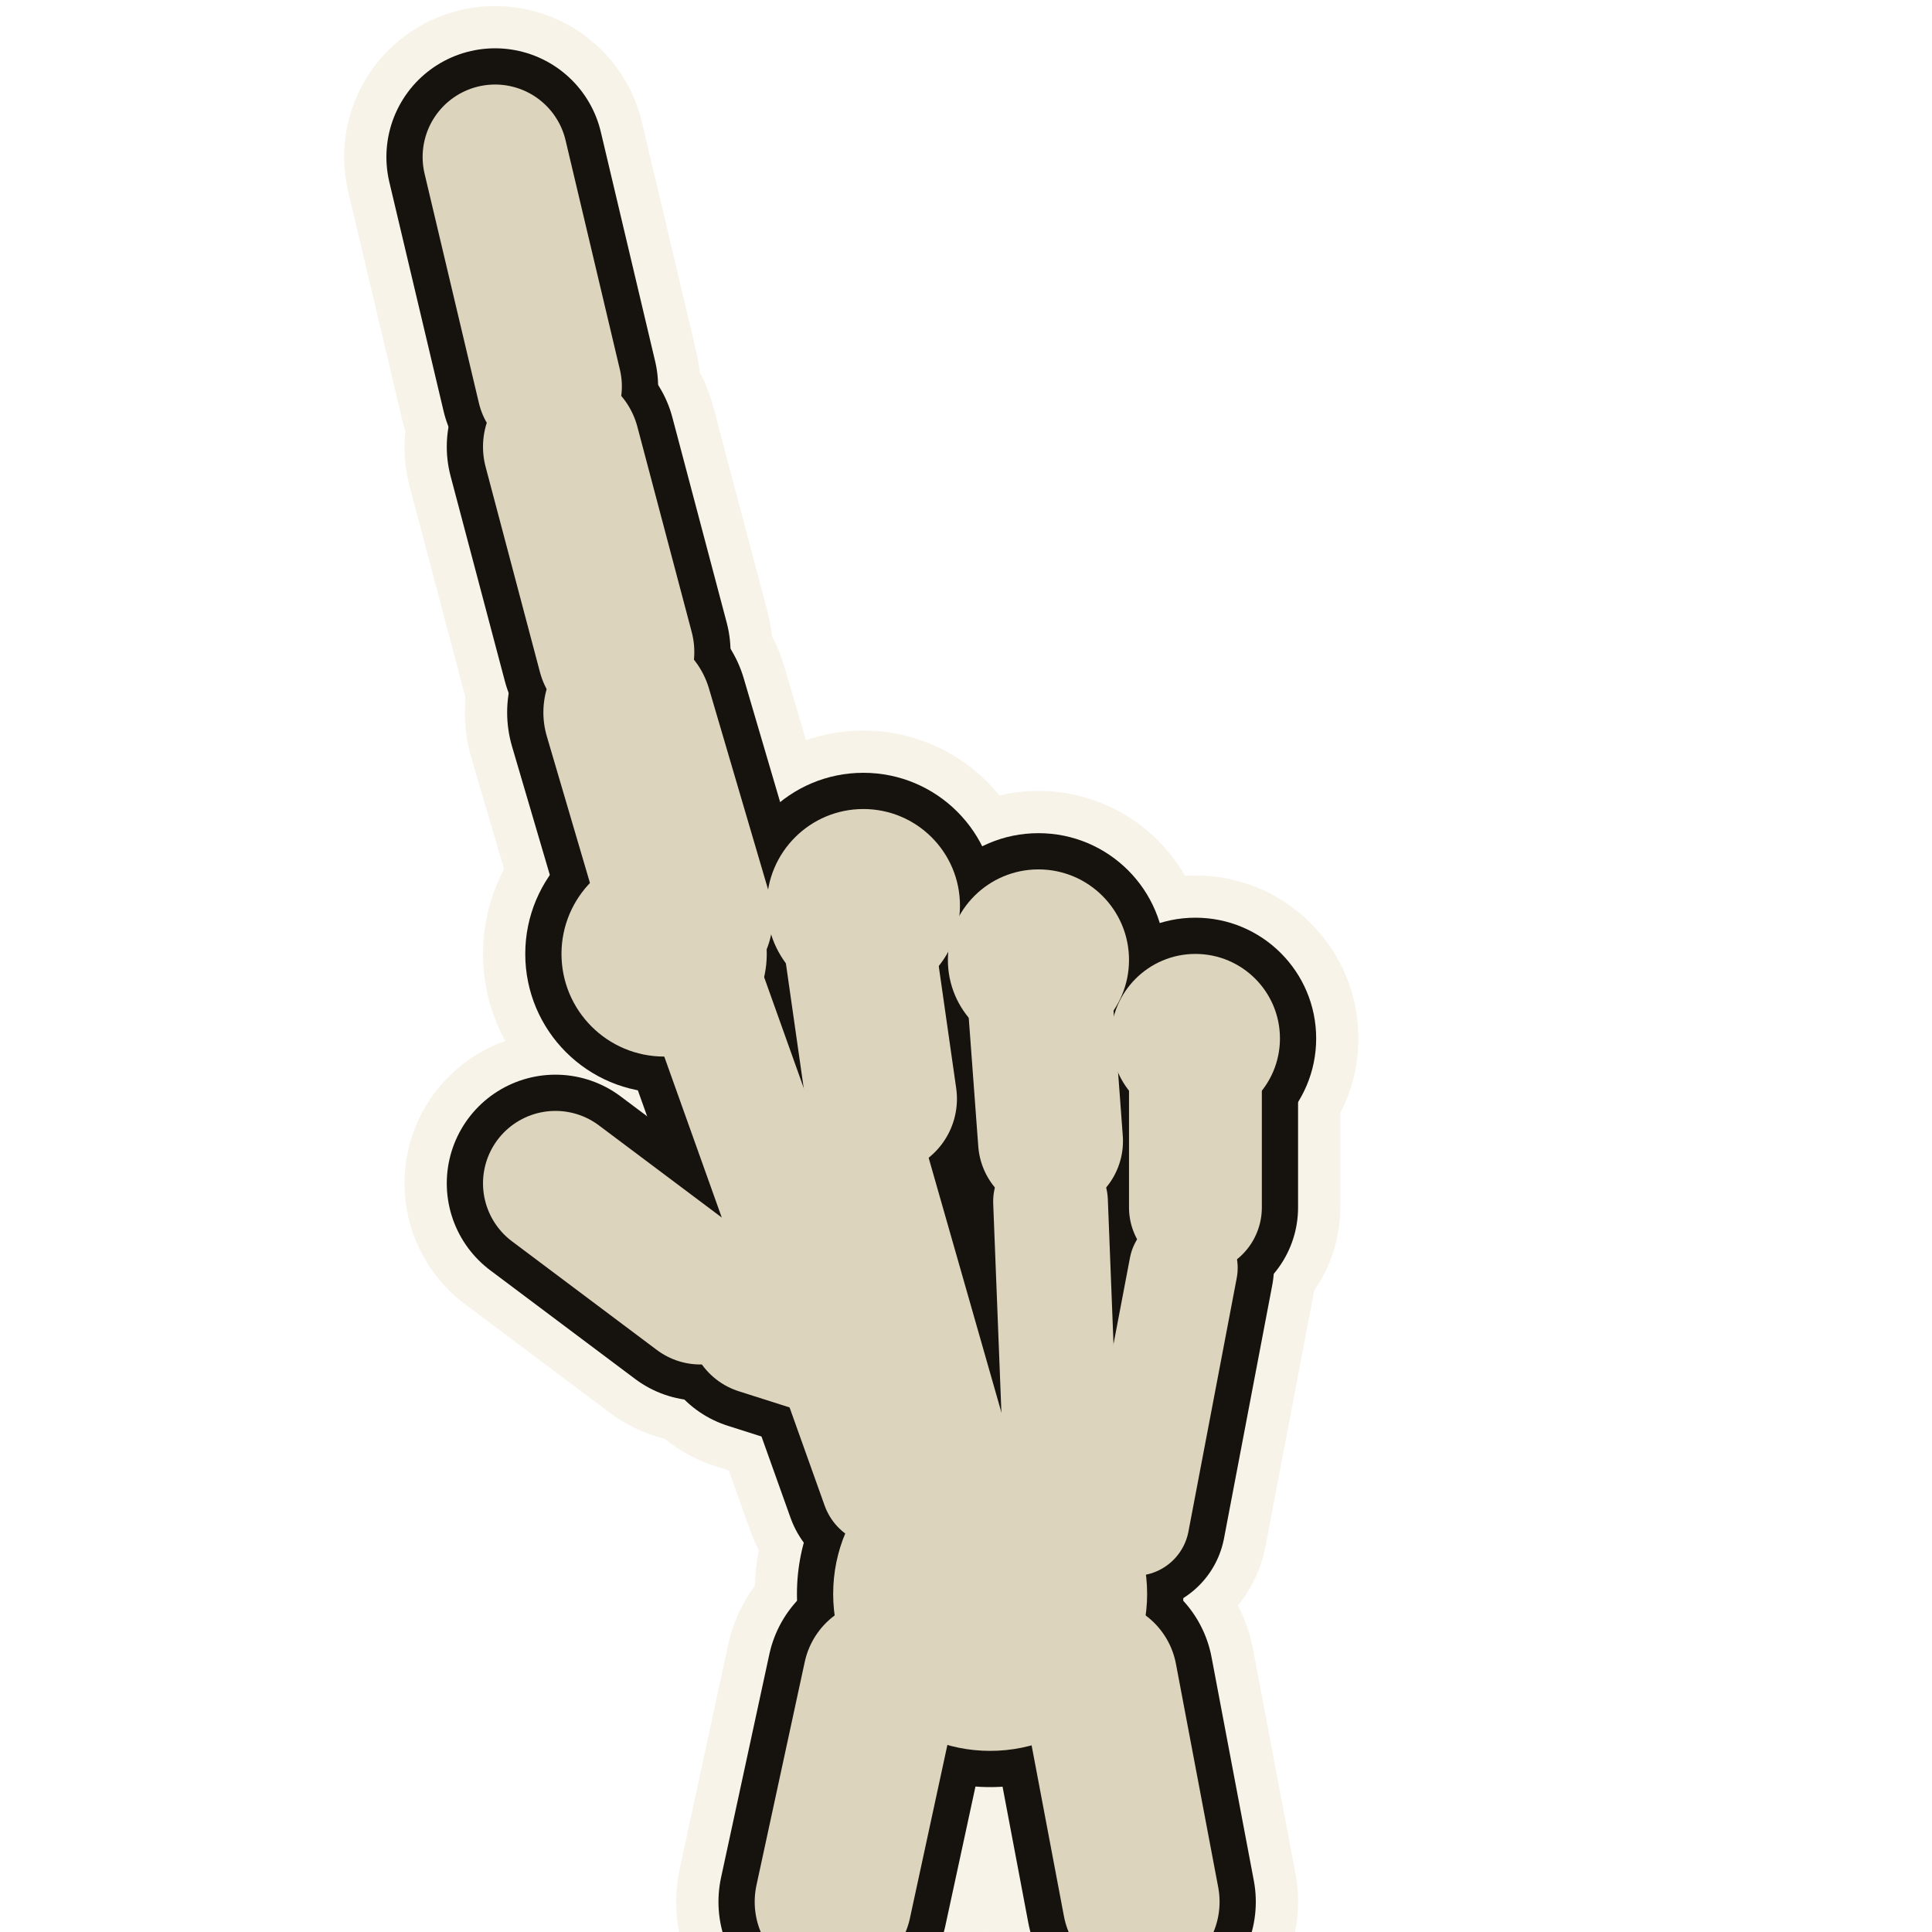
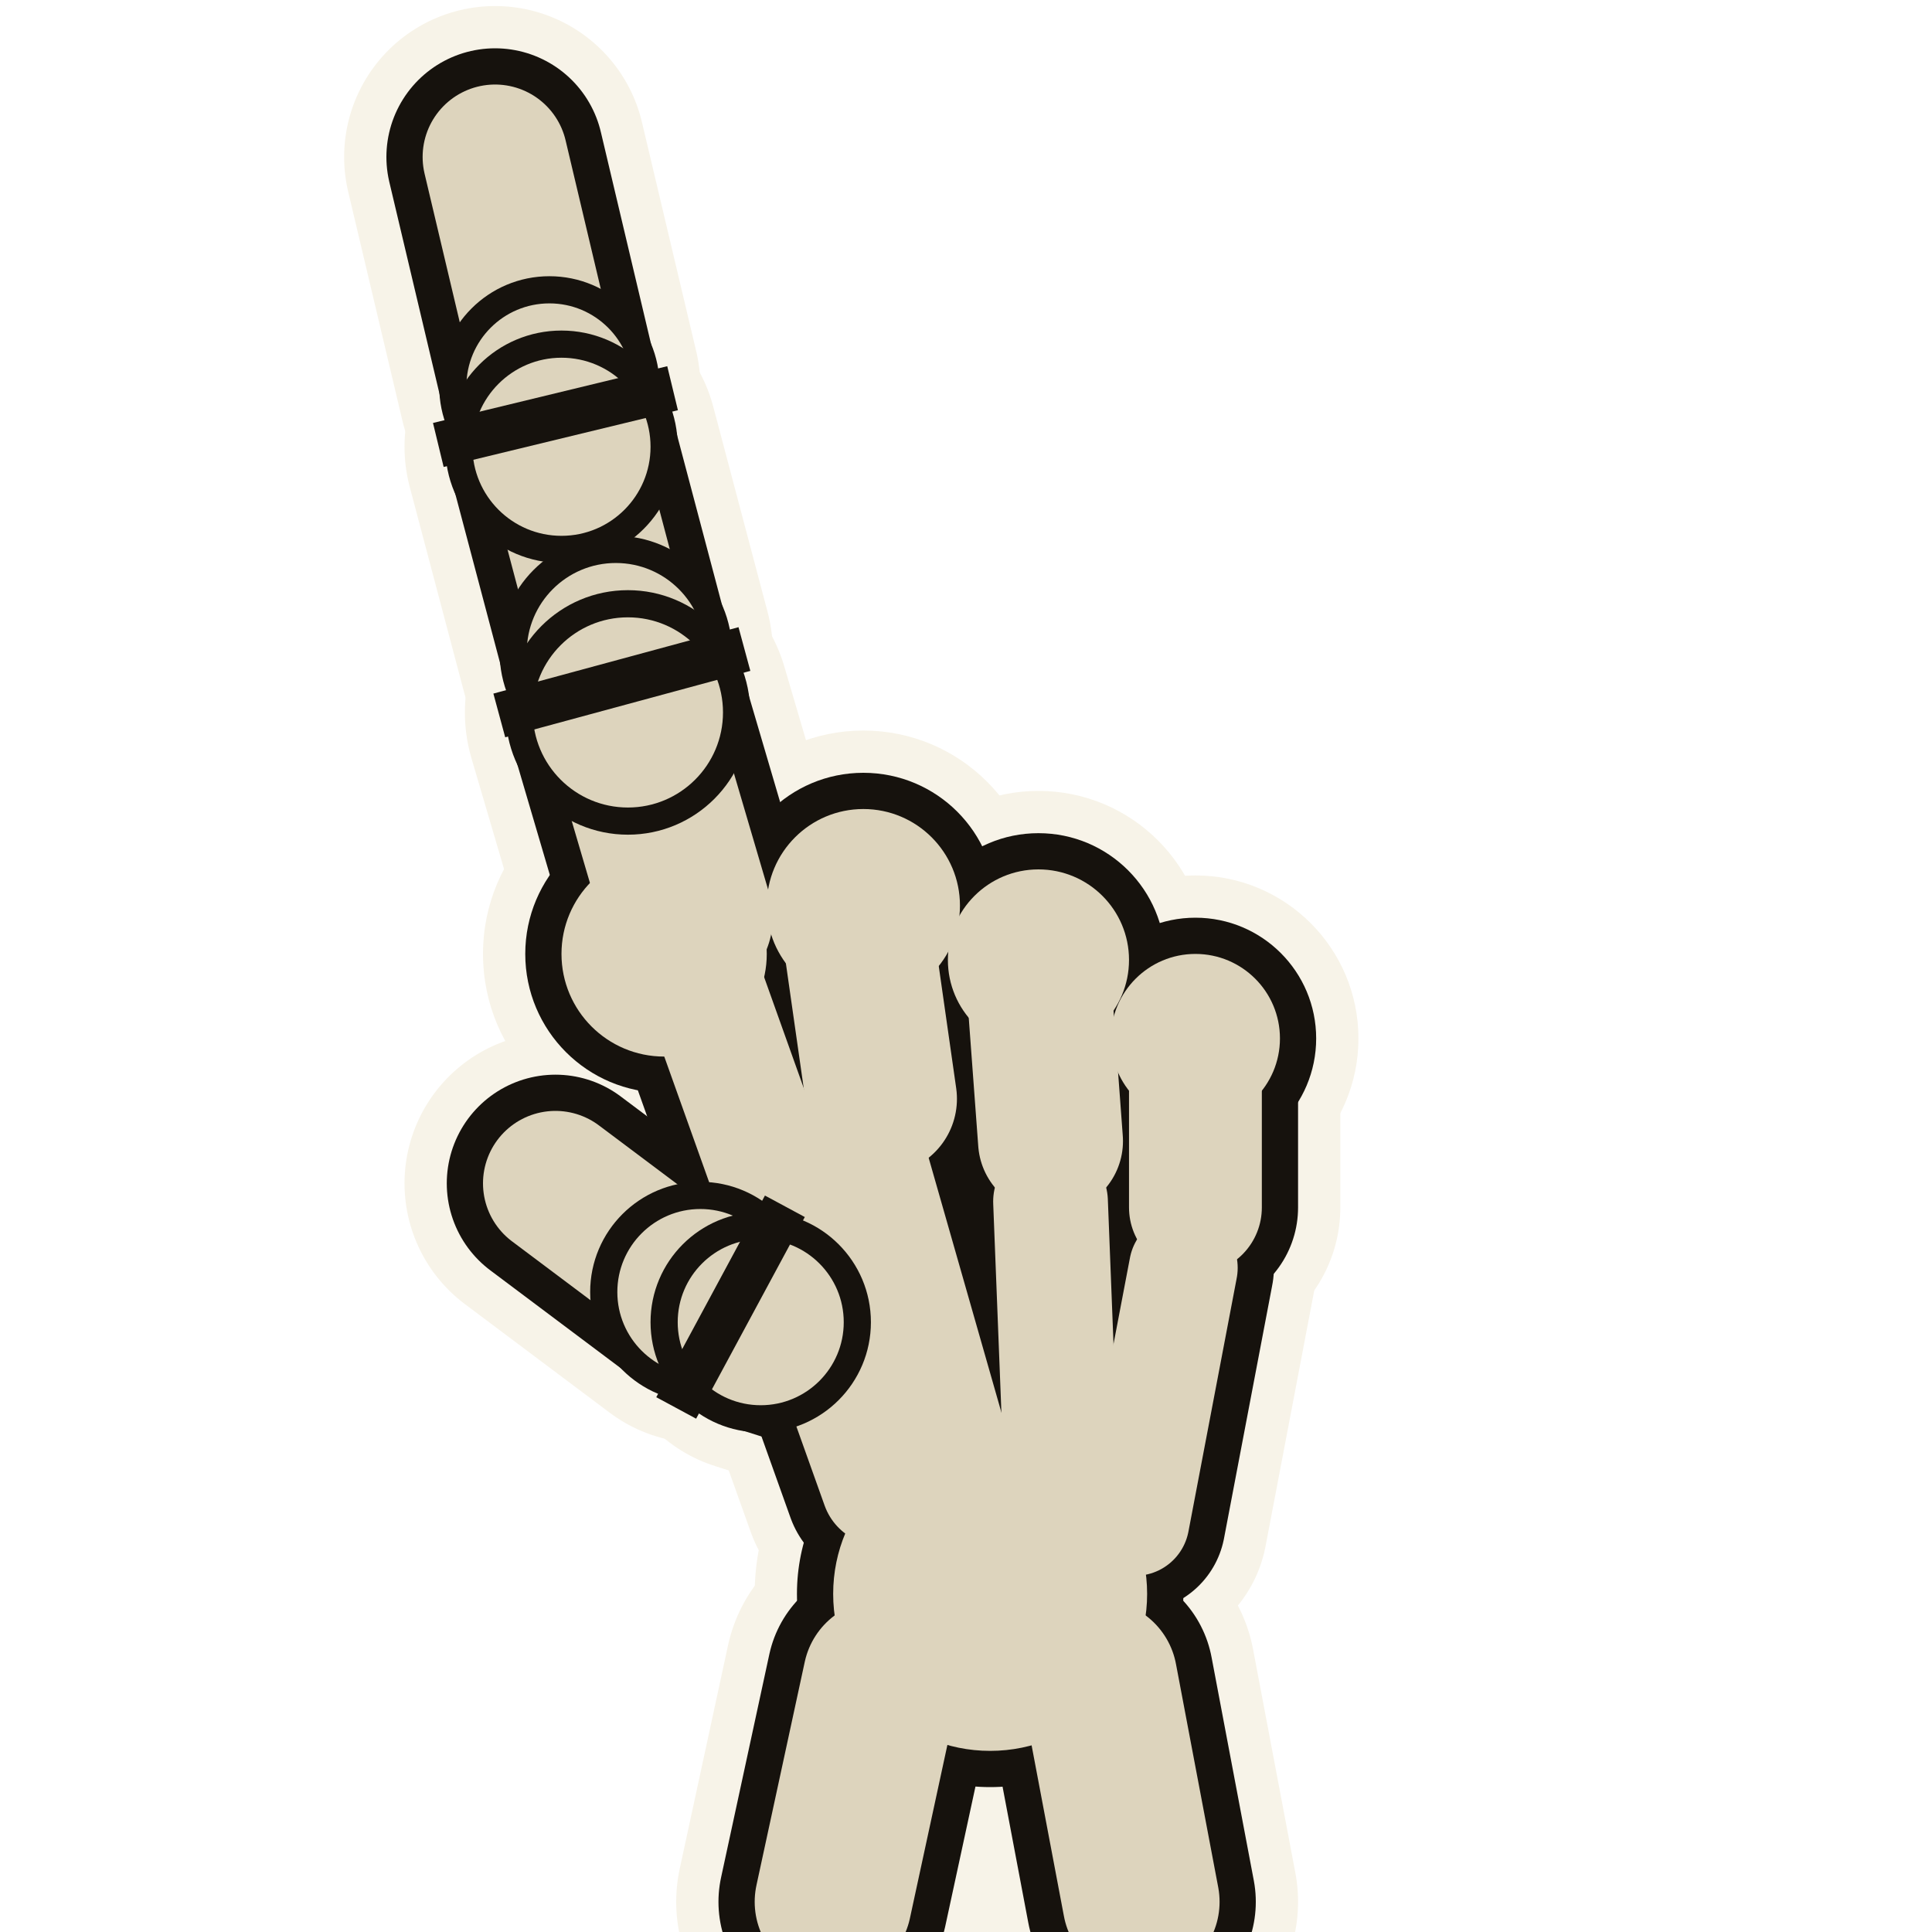
<svg xmlns="http://www.w3.org/2000/svg" width="64" height="64" viewBox="0 0 32 32">
  <line x1="8.2" y1="2.6" x2="9.1" y2="6.4" stroke="#f7f3e8" stroke-width="5" stroke-linecap="round" />
  <line x1="9.3" y1="7.4" x2="10.2" y2="10.8" stroke="#f7f3e8" stroke-width="5.2" stroke-linecap="round" />
  <line x1="10.4" y1="11.8" x2="11.4" y2="15.2" stroke="#f7f3e8" stroke-width="5.4" stroke-linecap="round" />
  <line x1="14.2" y1="15.4" x2="14.6" y2="18.2" stroke="#f7f3e8" stroke-width="5.1" stroke-linecap="round" />
  <line x1="17.2" y1="16.2" x2="17.4" y2="18.9" stroke="#f7f3e8" stroke-width="5" stroke-linecap="round" />
  <line x1="19.8" y1="17.6" x2="19.8" y2="20" stroke="#f7f3e8" stroke-width="4.8" stroke-linecap="round" />
  <line x1="9.2" y1="19.6" x2="11.6" y2="21.4" stroke="#f7f3e8" stroke-width="5" stroke-linecap="round" />
  <line x1="12.6" y1="21.9" x2="14.8" y2="22.6" stroke="#f7f3e8" stroke-width="5" stroke-linecap="round" />
  <line x1="11.6" y1="16.2" x2="14.6" y2="24.6" stroke="#f7f3e8" stroke-width="4.6" stroke-linecap="round" />
  <line x1="14.4" y1="19.2" x2="16" y2="24.8" stroke="#f7f3e8" stroke-width="4.5" stroke-linecap="round" />
  <line x1="17.4" y1="19.9" x2="17.6" y2="25" stroke="#f7f3e8" stroke-width="4.5" stroke-linecap="round" />
  <line x1="19.6" y1="21" x2="18.8" y2="25.2" stroke="#f7f3e8" stroke-width="4.4" stroke-linecap="round" />
  <line x1="14.6" y1="27.8" x2="13.8" y2="31.5" stroke="#f7f3e8" stroke-width="5.2" stroke-linecap="round" />
  <line x1="18.2" y1="27.8" x2="18.9" y2="31.5" stroke="#f7f3e8" stroke-width="5.2" stroke-linecap="round" />
  <circle cx="11" cy="15.8" r="3" fill="#f7f3e8" />
  <circle cx="14.3" cy="15" r="2.9" fill="#f7f3e8" />
  <circle cx="17.2" cy="15.9" r="2.8" fill="#f7f3e8" />
  <circle cx="19.8" cy="17.2" r="2.7" fill="#f7f3e8" />
  <circle cx="16.4" cy="26.4" r="3.9" fill="#f7f3e8" />
  <line x1="8.2" y1="2.6" x2="9.1" y2="6.4" stroke="#16120d" stroke-width="3.6" stroke-linecap="round" />
  <line x1="9.3" y1="7.4" x2="10.2" y2="10.8" stroke="#16120d" stroke-width="3.8" stroke-linecap="round" />
  <line x1="10.4" y1="11.8" x2="11.4" y2="15.2" stroke="#16120d" stroke-width="4" stroke-linecap="round" />
  <line x1="14.2" y1="15.4" x2="14.6" y2="18.2" stroke="#16120d" stroke-width="3.7" stroke-linecap="round" />
  <line x1="17.2" y1="16.2" x2="17.4" y2="18.9" stroke="#16120d" stroke-width="3.6" stroke-linecap="round" />
  <line x1="19.8" y1="17.6" x2="19.8" y2="20" stroke="#16120d" stroke-width="3.4" stroke-linecap="round" />
  <line x1="9.2" y1="19.6" x2="11.6" y2="21.4" stroke="#16120d" stroke-width="3.6" stroke-linecap="round" />
  <line x1="12.6" y1="21.9" x2="14.8" y2="22.6" stroke="#16120d" stroke-width="3.6" stroke-linecap="round" />
  <line x1="11.6" y1="16.2" x2="14.6" y2="24.6" stroke="#16120d" stroke-width="3.2" stroke-linecap="round" />
  <line x1="14.4" y1="19.2" x2="16" y2="24.8" stroke="#16120d" stroke-width="3.1" stroke-linecap="round" />
  <line x1="17.4" y1="19.9" x2="17.6" y2="25" stroke="#16120d" stroke-width="3.1" stroke-linecap="round" />
  <line x1="19.6" y1="21" x2="18.8" y2="25.2" stroke="#16120d" stroke-width="3" stroke-linecap="round" />
  <line x1="14.6" y1="27.8" x2="13.8" y2="31.5" stroke="#16120d" stroke-width="3.8" stroke-linecap="round" />
  <line x1="18.2" y1="27.8" x2="18.9" y2="31.5" stroke="#16120d" stroke-width="3.8" stroke-linecap="round" />
  <circle cx="11" cy="15.8" r="2.3" fill="#16120d" />
  <circle cx="14.3" cy="15" r="2.2" fill="#16120d" />
  <circle cx="17.2" cy="15.9" r="2.1" fill="#16120d" />
  <circle cx="19.8" cy="17.2" r="2" fill="#16120d" />
  <circle cx="16.4" cy="26.4" r="3.2" fill="#16120d" />
  <line x1="8.2" y1="2.6" x2="9.1" y2="6.4" stroke="#ddd4bd" stroke-width="2.4" stroke-linecap="round" />
  <line x1="9.3" y1="7.4" x2="10.2" y2="10.8" stroke="#ddd4bd" stroke-width="2.6" stroke-linecap="round" />
  <line x1="10.4" y1="11.8" x2="11.4" y2="15.2" stroke="#ddd4bd" stroke-width="2.8" stroke-linecap="round" />
  <line x1="14.2" y1="15.4" x2="14.6" y2="18.2" stroke="#ddd4bd" stroke-width="2.5" stroke-linecap="round" />
  <line x1="17.2" y1="16.2" x2="17.4" y2="18.9" stroke="#ddd4bd" stroke-width="2.4" stroke-linecap="round" />
  <line x1="19.8" y1="17.6" x2="19.8" y2="20" stroke="#ddd4bd" stroke-width="2.2" stroke-linecap="round" />
  <line x1="9.2" y1="19.6" x2="11.6" y2="21.4" stroke="#ddd4bd" stroke-width="2.4" stroke-linecap="round" />
  <line x1="12.6" y1="21.9" x2="14.8" y2="22.6" stroke="#ddd4bd" stroke-width="2.4" stroke-linecap="round" />
  <line x1="11.6" y1="16.2" x2="14.6" y2="24.6" stroke="#ddd4bd" stroke-width="2" stroke-linecap="round" />
  <line x1="14.4" y1="19.2" x2="16" y2="24.8" stroke="#ddd4bd" stroke-width="1.9" stroke-linecap="round" />
  <line x1="17.4" y1="19.9" x2="17.6" y2="25" stroke="#ddd4bd" stroke-width="1.9" stroke-linecap="round" />
  <line x1="19.6" y1="21" x2="18.8" y2="25.2" stroke="#ddd4bd" stroke-width="1.8" stroke-linecap="round" />
  <line x1="14.6" y1="27.8" x2="13.8" y2="31.5" stroke="#ddd4bd" stroke-width="2.6" stroke-linecap="round" />
  <line x1="18.2" y1="27.8" x2="18.9" y2="31.5" stroke="#ddd4bd" stroke-width="2.6" stroke-linecap="round" />
  <circle cx="11" cy="15.8" r="1.7" fill="#ddd4bd" />
  <circle cx="14.3" cy="15" r="1.6" fill="#ddd4bd" />
  <circle cx="17.2" cy="15.9" r="1.5" fill="#ddd4bd" />
  <circle cx="19.8" cy="17.2" r="1.4" fill="#ddd4bd" />
  <circle cx="16.4" cy="26.4" r="2.6" fill="#ddd4bd" />
+   <circle cx="9.10" cy="6.40" r="1.60" fill="#ddd4bd" stroke="#16120d" stroke-width="0.45" />
+   <circle cx="9.30" cy="7.40" r="1.70" fill="#ddd4bd" stroke="#16120d" stroke-width="0.45" />
+   <line x1="7.26" y1="7.37" x2="11.14" y2="6.43" stroke="#16120d" stroke-width="0.75" stroke-linecap="butt" />
+   <circle cx="10.20" cy="10.80" r="1.70" fill="#ddd4bd" stroke="#16120d" stroke-width="0.45" />
+   <circle cx="10.40" cy="11.80" r="1.80" fill="#ddd4bd" stroke="#16120d" stroke-width="0.45" />
+   <line x1="8.27" y1="11.85" x2="12.33" y2="10.75" stroke="#16120d" stroke-width="0.75" stroke-linecap="butt" />
+   <circle cx="11.60" cy="21.40" r="1.60" fill="#ddd4bd" stroke="#16120d" stroke-width="0.45" />
+   <circle cx="12.60" cy="21.90" r="1.60" fill="#ddd4bd" stroke="#16120d" stroke-width="0.45" />
+   <line x1="11.20" y1="23.32" x2="13.00" y2="19.98" stroke="#16120d" stroke-width="0.75" stroke-linecap="butt" />
</svg>
